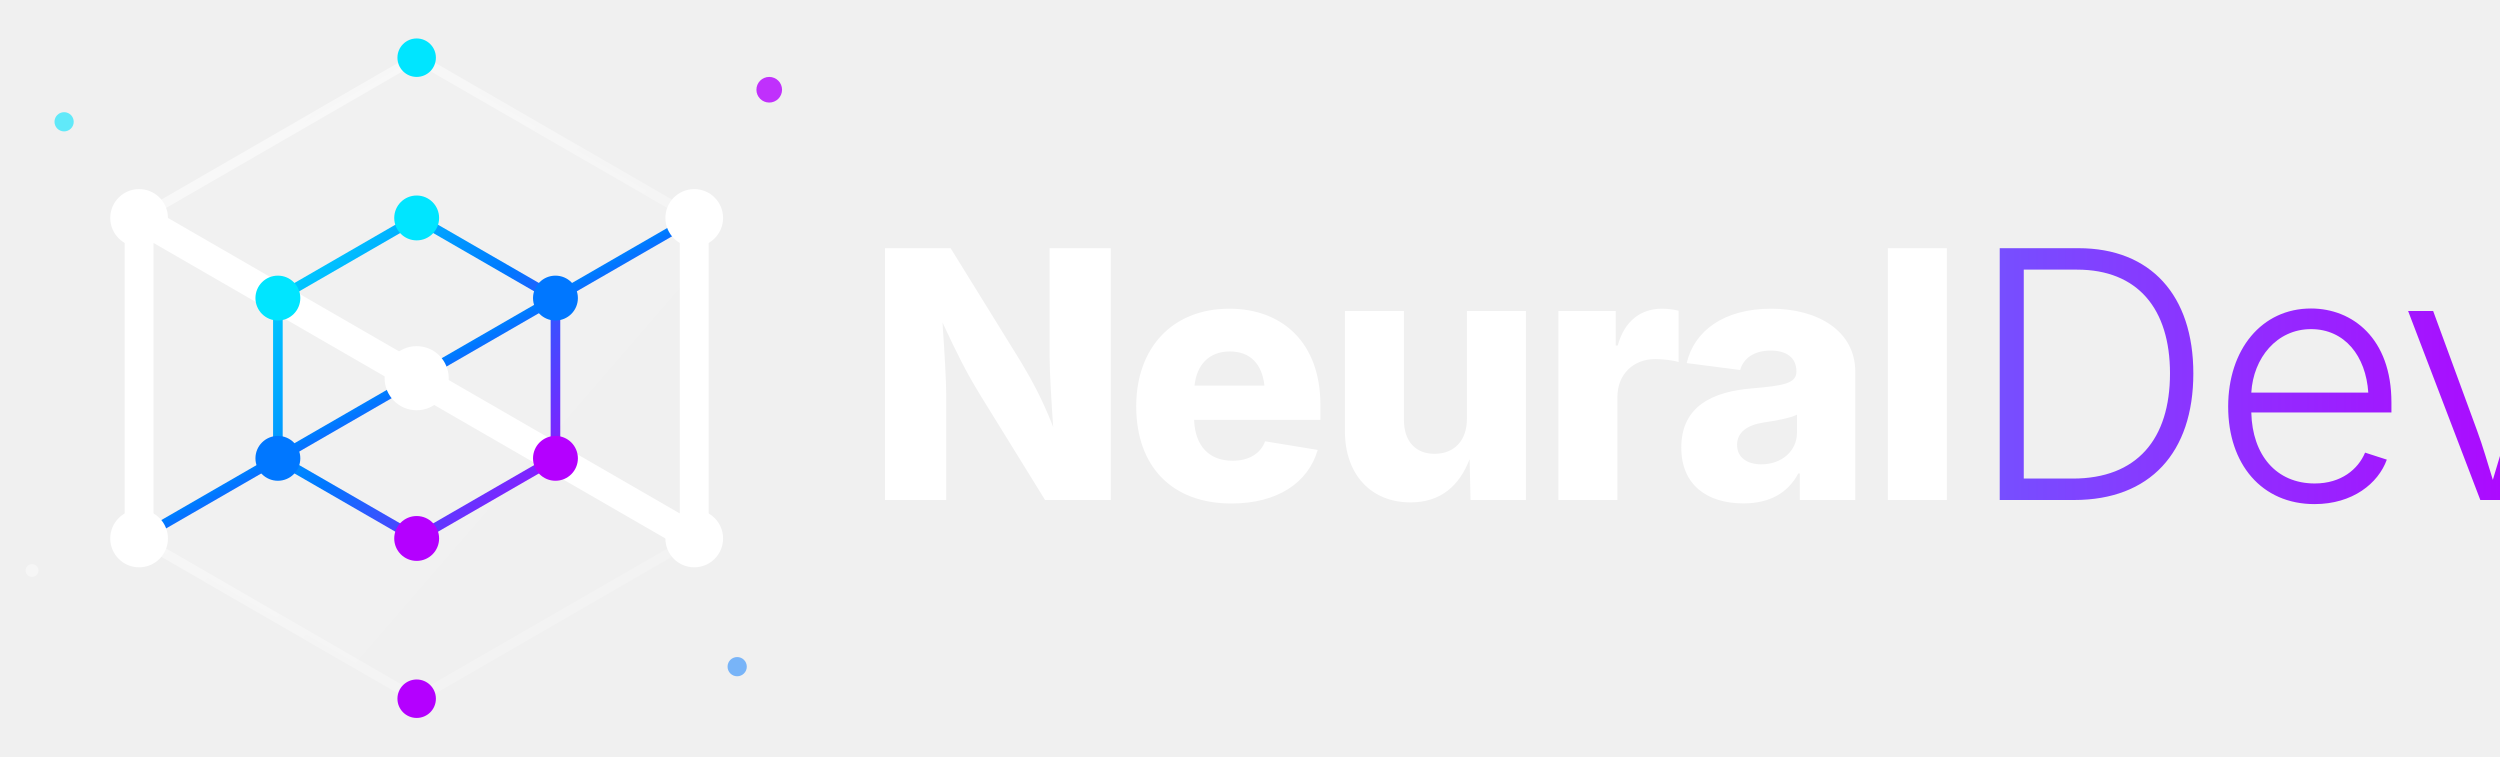
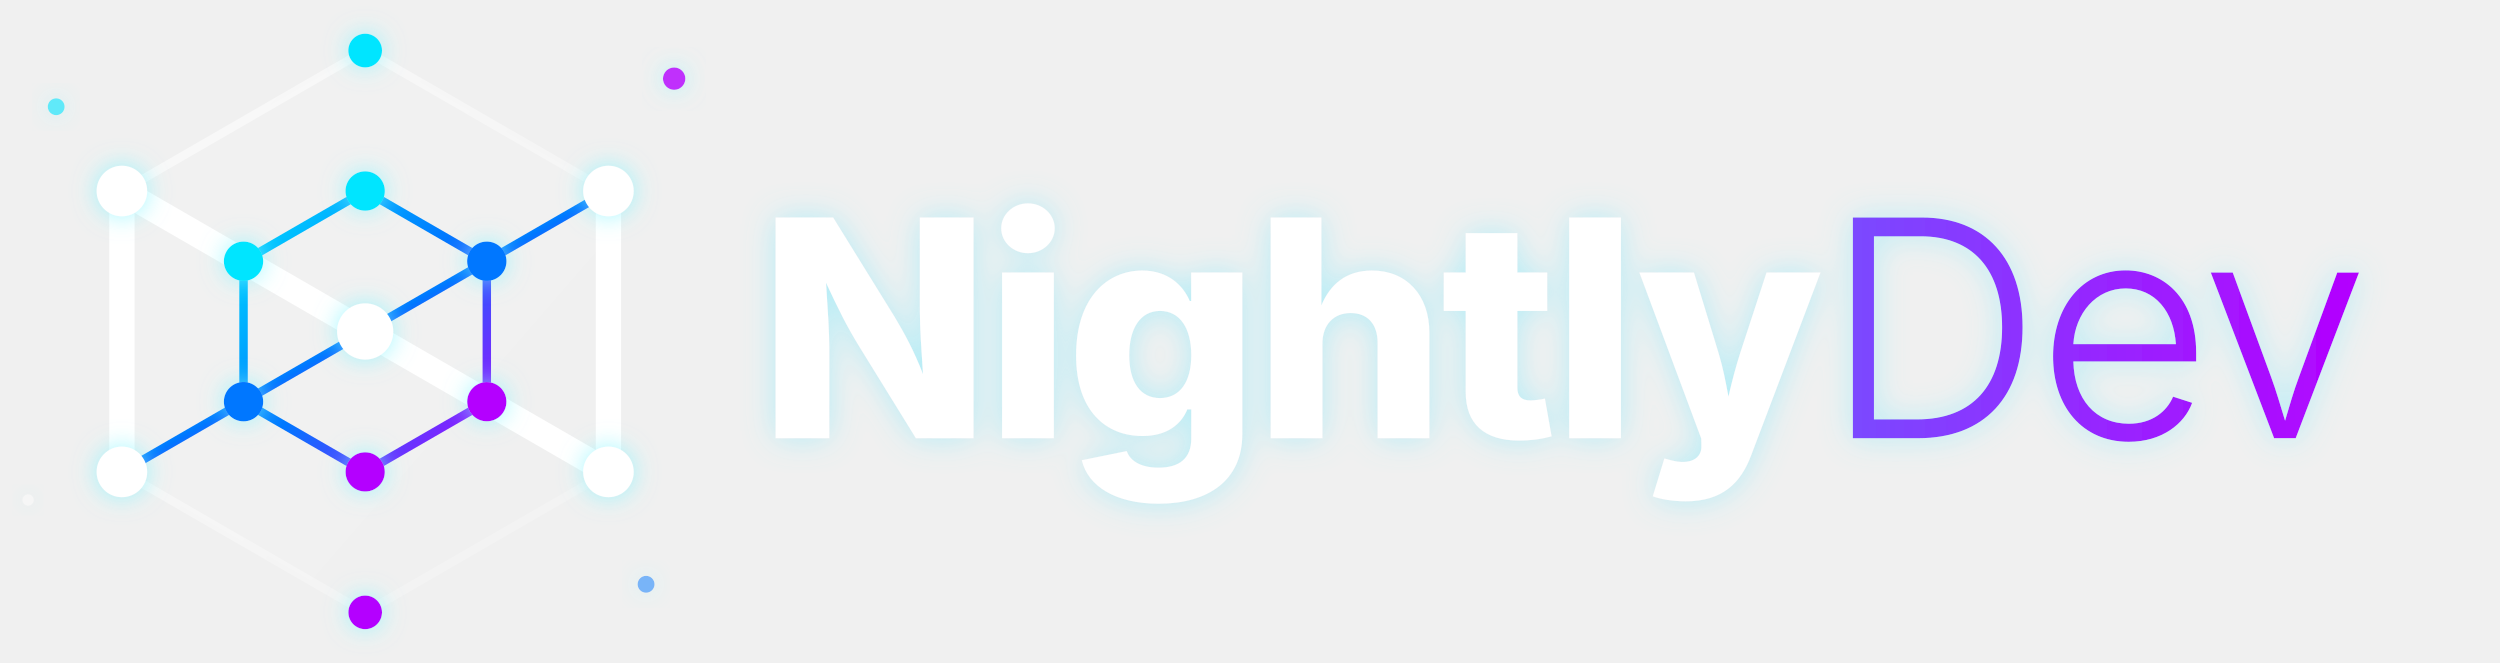
- <svg xmlns="http://www.w3.org/2000/svg" viewBox="15 16 390 118" width="100%" height="100%">
+ <svg xmlns="http://www.w3.org/2000/svg" viewBox="15 16 445 118" width="100%" height="100%">
  <defs>
    <linearGradient id="ai-gradient" x1="0%" y1="0%" x2="100%" y2="100%">
      <stop offset="0%" stop-color="#00E5FF" />
      <stop offset="50%" stop-color="#0077FF" />
      <stop offset="100%" stop-color="#B400FF" />
    </linearGradient>
    <linearGradient id="text-gradient" x1="0%" y1="0%" x2="100%" y2="0%">
      <stop offset="0%" stop-color="#00E5FF" />
      <stop offset="100%" stop-color="#B400FF" />
    </linearGradient>
    <linearGradient id="glass-fill" x1="0%" y1="0%" x2="100%" y2="100%">
      <stop offset="0%" stop-color="#FFFFFF" stop-opacity="0.1" />
      <stop offset="100%" stop-color="#FFFFFF" stop-opacity="0.0" />
    </linearGradient>
    <linearGradient id="glass-stroke" x1="0%" y1="0%" x2="100%" y2="100%">
      <stop offset="0%" stop-color="#FFFFFF" stop-opacity="0.6" />
      <stop offset="100%" stop-color="#FFFFFF" stop-opacity="0.1" />
    </linearGradient>
+     <filter id="dot-glow" x="-90%" y="-90%" width="280%" height="280%">
+       <feGaussianBlur in="SourceGraphic" stdDeviation="2.2" result="blur" />
+       <feColorMatrix in="blur" type="matrix" values="0 0 0 0 0.25  0 0 0 0 0.92  0 0 0 0 1  0 0 0 0.8 0" result="glow" />
+       <feMerge>
+         <feMergeNode in="glow" />
+         <feMergeNode in="SourceGraphic" />
+       </feMerge>
+     </filter>
+     <filter id="text-glow" x="-18%" y="-80%" width="136%" height="260%">
+       <feGaussianBlur in="SourceGraphic" stdDeviation="2.8" result="blur" />
+       <feColorMatrix in="blur" type="matrix" values="0 0 0 0 0.16  0 0 0 0 0.82  0 0 0 0 1  0 0 0 0.46 0" result="glow" />
+       <feMerge>
+         <feMergeNode in="glow" />
+         <feMergeNode in="SourceGraphic" />
+       </feMerge>
+     </filter>
+     <style>
+       .logo-symbol circle {
+         filter: url(#dot-glow);
+         transform-box: fill-box;
+         transform-origin: center;
+         animation: dot-pulse 2.8s ease-in-out infinite;
+       }
+ 
+       .logo-symbol circle:nth-of-type(3n + 1) {
+         animation-delay: -0.55s;
+       }
+ 
+       .logo-symbol circle:nth-of-type(3n + 2) {
+         animation-delay: -1.1s;
+       }
+ 
+       .logo-symbol line,
+       .logo-symbol polygon,
+       .logo-symbol path {
+         animation: circuit-glow 3.6s ease-in-out infinite;
+       }
+ 
+       .logo-wordmark text {
+         filter: url(#text-glow);
+         animation: wordmark-glow 4.2s ease-in-out infinite;
+       }
+ 
+       .logo-wordmark tspan {
+         animation: dev-glow 3.2s ease-in-out infinite;
+       }
+ 
+       @keyframes dot-pulse {
+         0%, 100% {
+           opacity: 0.78;
+           transform: scale(0.92);
+         }
+         50% {
+           opacity: 1;
+           transform: scale(1.18);
+         }
+       }
+ 
+       @keyframes circuit-glow {
+         0%, 100% {
+           opacity: 0.68;
+         }
+         50% {
+           opacity: 1;
+         }
+       }
+ 
+       @keyframes wordmark-glow {
+         0%, 100% {
+           opacity: 0.92;
+         }
+         50% {
+           opacity: 1;
+         }
+       }
+ 
+       @keyframes dev-glow {
+         0%, 100% {
+           opacity: 0.78;
+         }
+         50% {
+           opacity: 1;
+         }
+       }
+ 
+       @media (prefers-reduced-motion: reduce) {
+         .logo-symbol circle,
+         .logo-symbol line,
+         .logo-symbol polygon,
+         .logo-symbol path,
+         .logo-wordmark text,
+         .logo-wordmark tspan {
+           animation: none;
+         }
+       }
+     </style>
  </defs>
-   <g transform="translate(25, 20)">
+   <g class="logo-symbol" transform="translate(25, 20)">
    <circle cx="0" cy="15" r="1.5" fill="#00E5FF" opacity="0.6" />
    <circle cx="110" cy="10" r="2" fill="#B400FF" opacity="0.8" />
    <circle cx="105" cy="100" r="1.5" fill="#0077FF" opacity="0.5" />
    <circle cx="-5" cy="85" r="1" fill="#FFFFFF" opacity="0.4" />
    <polygon points="55,5 98.301,30 98.301,80 55,105 11.699,80 11.699,30" fill="url(#glass-fill)" stroke="url(#glass-stroke)" stroke-width="1.5" />
    <polygon points="55,30 76.651,42.5 76.651,67.5 55,80 33.349,67.5 33.349,42.5" fill="none" stroke="url(#ai-gradient)" stroke-width="1.5" />
    <line x1="55" y1="30" x2="55" y2="55" stroke="url(#ai-gradient)" stroke-width="1.5" />
    <line x1="76.651" y1="42.5" x2="55" y2="55" stroke="url(#ai-gradient)" stroke-width="1.5" />
    <line x1="76.651" y1="67.5" x2="55" y2="55" stroke="url(#ai-gradient)" stroke-width="1.5" />
    <line x1="55" y1="80" x2="55" y2="55" stroke="url(#ai-gradient)" stroke-width="1.5" />
    <line x1="33.349" y1="67.5" x2="55" y2="55" stroke="url(#ai-gradient)" stroke-width="1.5" />
    <line x1="33.349" y1="42.5" x2="55" y2="55" stroke="url(#ai-gradient)" stroke-width="1.5" />
    <line x1="55" y1="5" x2="55" y2="30" stroke="url(#ai-gradient)" stroke-width="1.5" />
    <line x1="98.301" y1="30" x2="76.651" y2="42.5" stroke="url(#ai-gradient)" stroke-width="1.5" />
    <line x1="98.301" y1="80" x2="76.651" y2="67.5" stroke="url(#ai-gradient)" stroke-width="1.5" />
    <line x1="55" y1="105" x2="55" y2="80" stroke="url(#ai-gradient)" stroke-width="1.5" />
    <line x1="11.699" y1="80" x2="33.349" y2="67.5" stroke="url(#ai-gradient)" stroke-width="1.5" />
    <line x1="11.699" y1="30" x2="33.349" y2="42.5" stroke="url(#ai-gradient)" stroke-width="1.5" />
    <path d="M 11.699 80 L 11.699 30 L 55 55 L 98.301 80 L 98.301 30" fill="none" stroke="#FFFFFF" stroke-width="4.5" stroke-linecap="round" stroke-linejoin="round" />
    <circle cx="55" cy="55" r="5" fill="#FFFFFF" />
    <circle cx="55" cy="30" r="3.5" fill="#00E5FF" />
    <circle cx="76.651" cy="42.5" r="3.5" fill="#0077FF" />
    <circle cx="76.651" cy="67.5" r="3.5" fill="#B400FF" />
    <circle cx="55" cy="80" r="3.5" fill="#B400FF" />
    <circle cx="33.349" cy="67.5" r="3.5" fill="#0077FF" />
    <circle cx="33.349" cy="42.5" r="3.5" fill="#00E5FF" />
    <circle cx="55" cy="5" r="3" fill="#00E5FF" />
    <circle cx="98.301" cy="30" r="4.5" fill="#FFFFFF" />
    <circle cx="98.301" cy="80" r="4.5" fill="#FFFFFF" />
    <circle cx="55" cy="105" r="3" fill="#B400FF" />
    <circle cx="11.699" cy="80" r="4.5" fill="#FFFFFF" />
    <circle cx="11.699" cy="30" r="4.5" fill="#FFFFFF" />
  </g>
-   <g transform="translate(150, 94)" style="user-select: none;">
+   <g class="logo-wordmark" transform="translate(150, 94)" style="user-select: none;">
    <text font-family="'Outfit', 'Inter', 'Roboto', 'Segoe UI', sans-serif" font-size="54" font-weight="800" fill="#FFFFFF" letter-spacing="-1">
-       Neural<tspan fill="url(#text-gradient)" font-weight="300">Dev</tspan>
+       Nightly<tspan fill="url(#text-gradient)" font-weight="300">Dev</tspan>
    </text>
  </g>
</svg>
